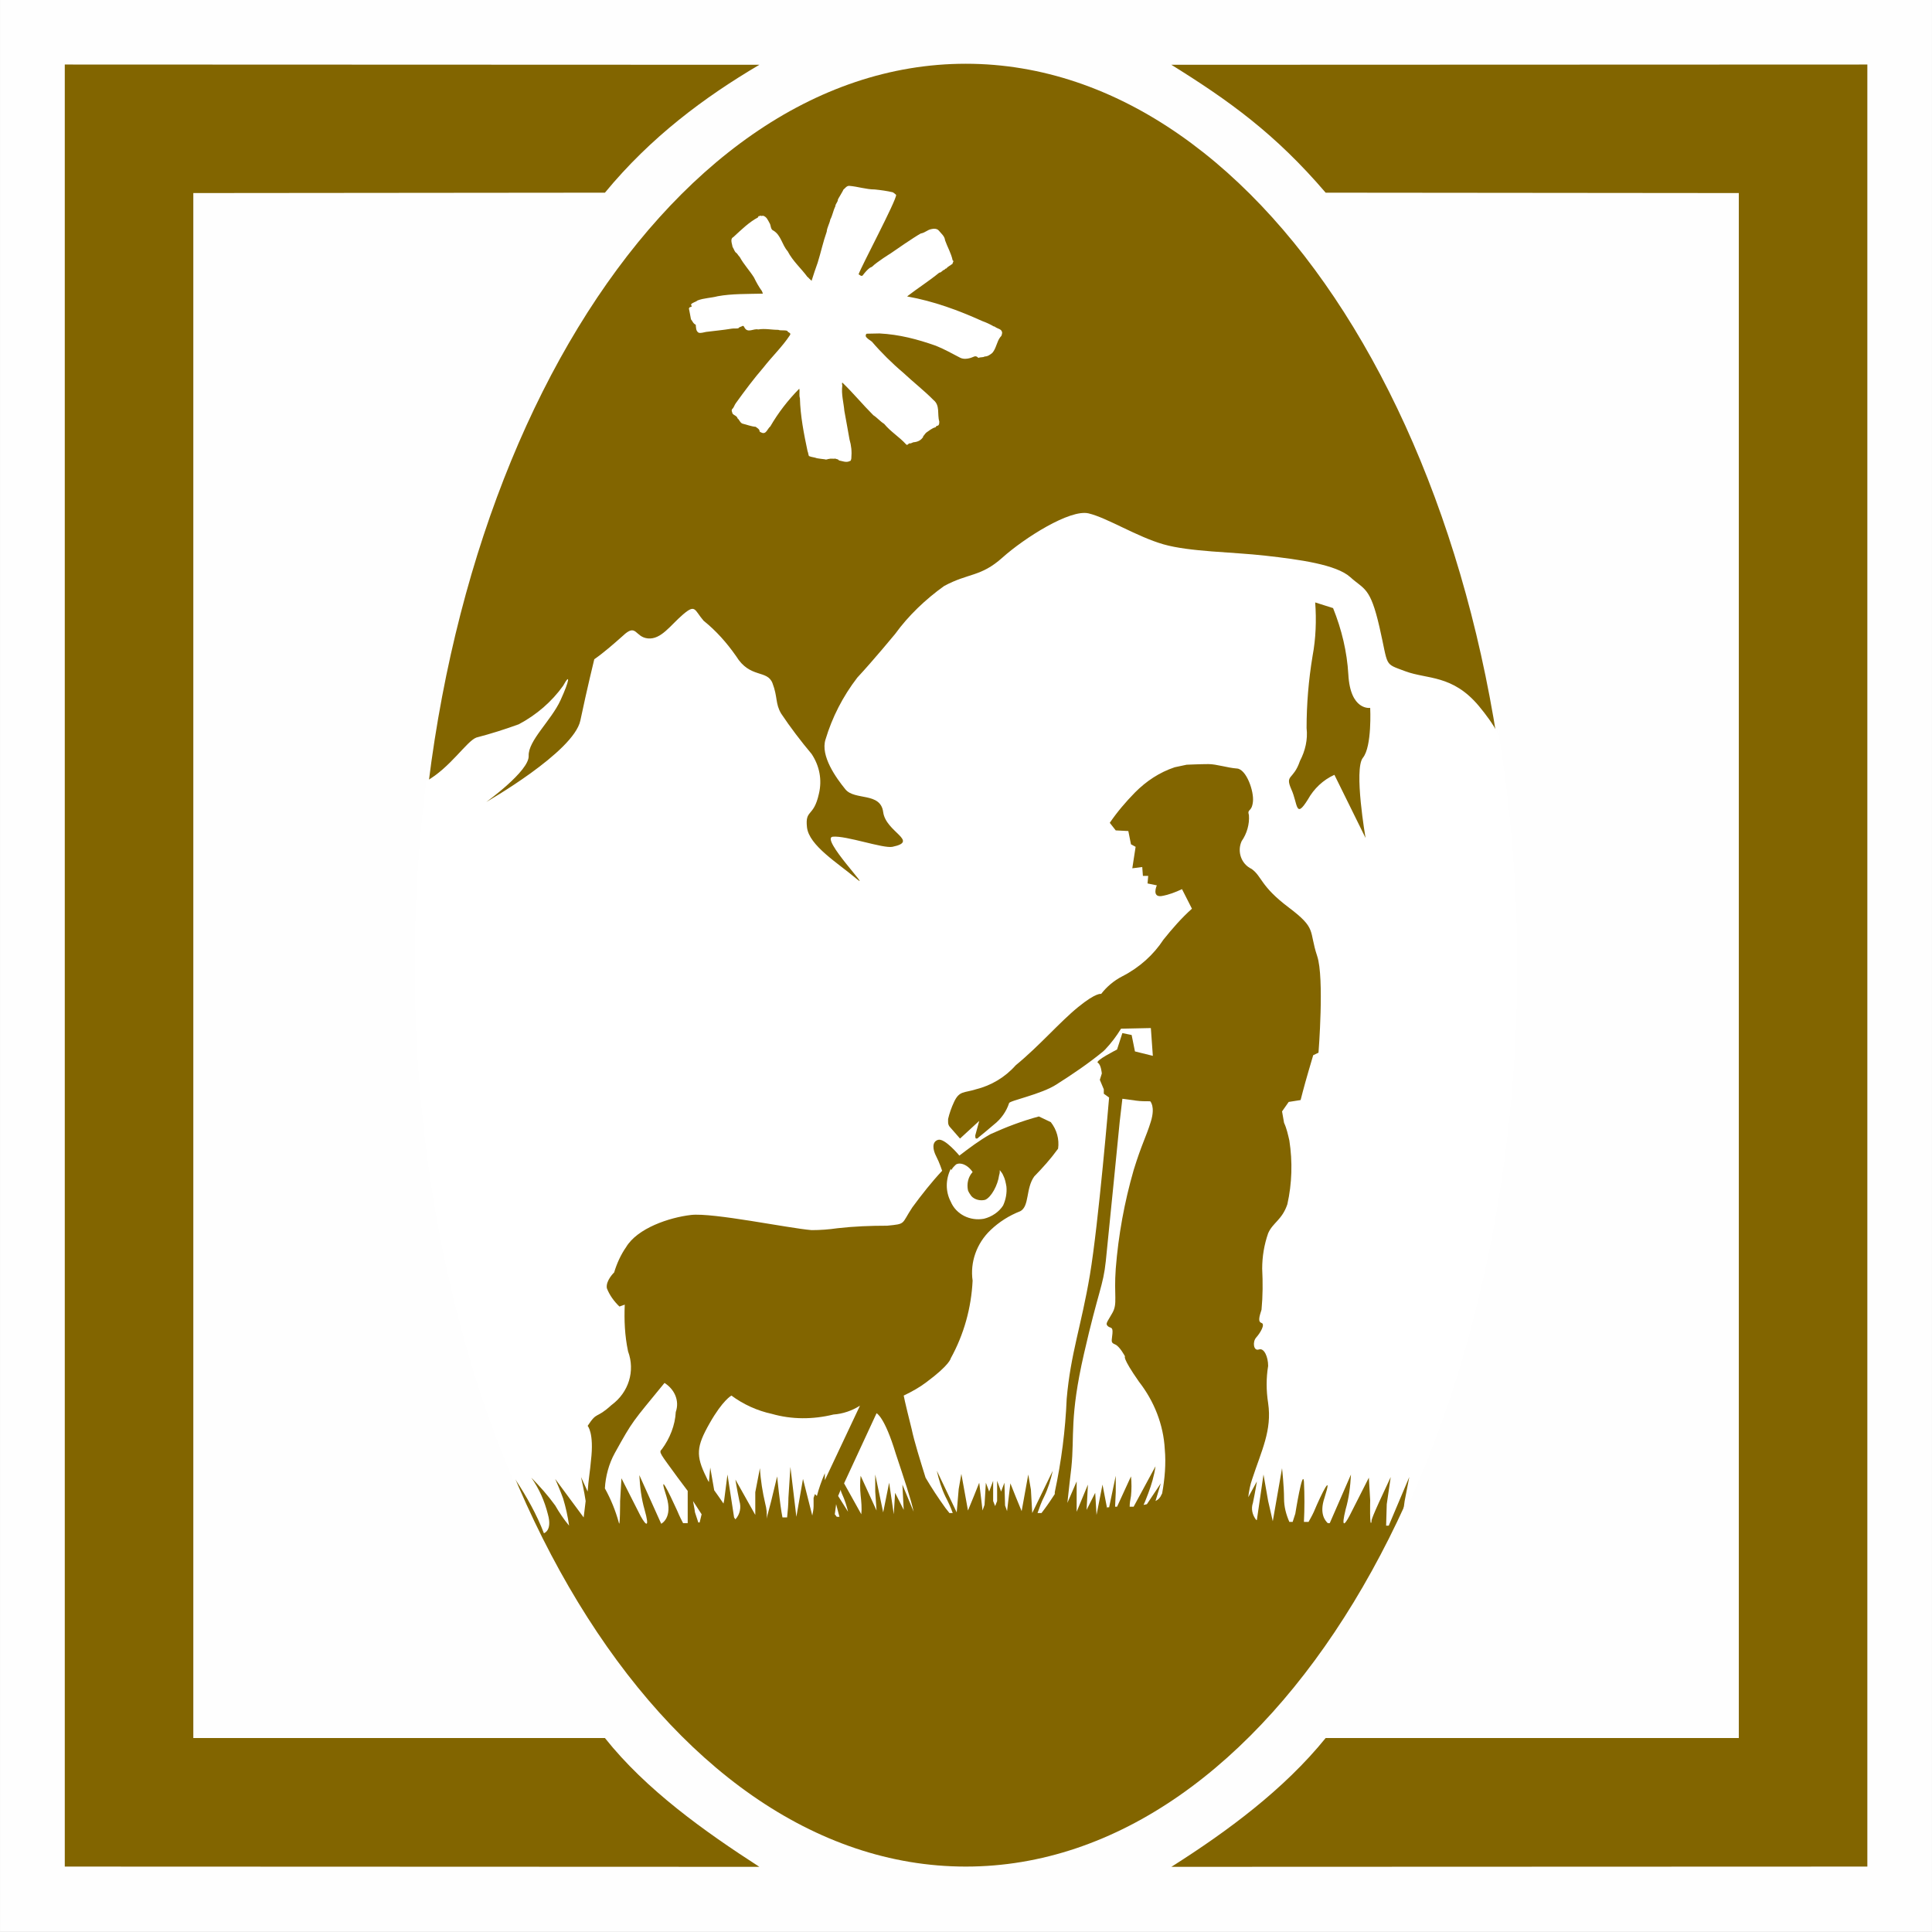
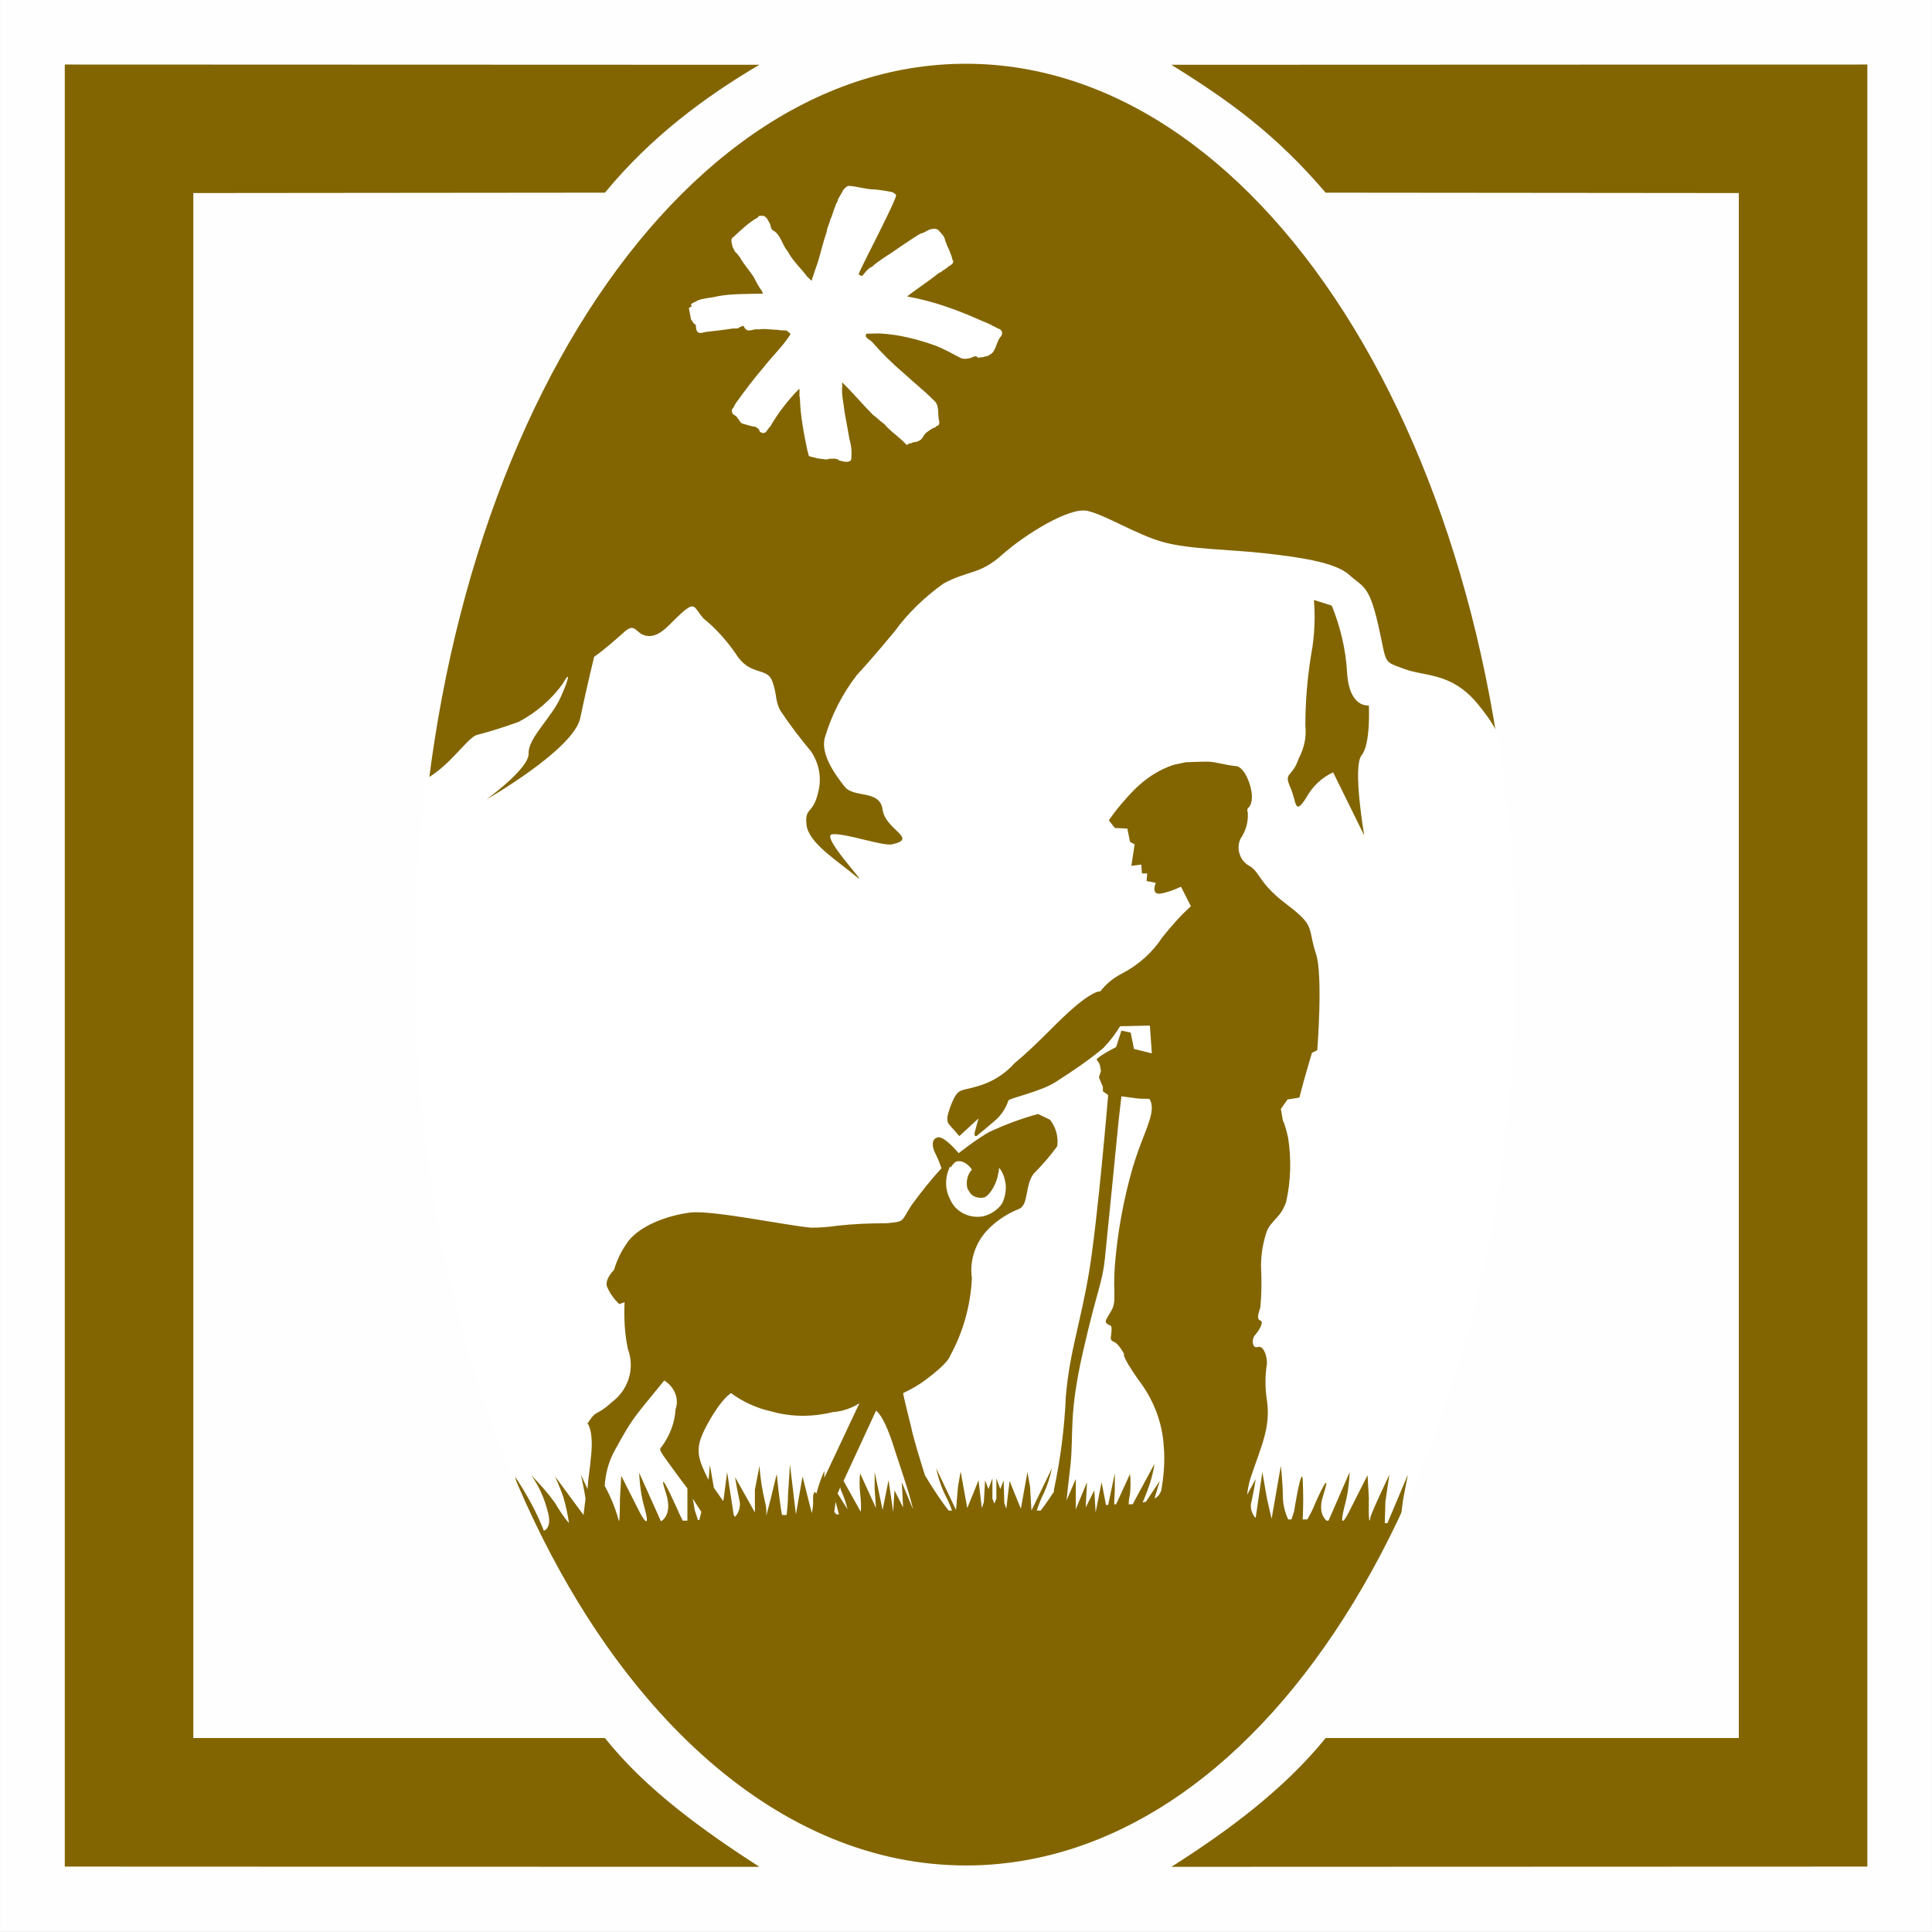
<svg xmlns="http://www.w3.org/2000/svg" xmlns:ns1="http://xml.openoffice.org/svg/export" version="1.2" width="150.01mm" height="149.96mm" viewBox="0 0 15001 14995.999" preserveAspectRatio="xMidYMid" fill-rule="evenodd" stroke-width="28.222" stroke-linejoin="round" xml:space="preserve" id="svg32">
  <defs class="ClipPathGroup" id="defs2">
    <clipPath id="presentation_clip_path" clipPathUnits="userSpaceOnUse">
      <rect x="0" y="0" width="21001" height="29703" id="rect1" />
    </clipPath>
    <clipPath id="presentation_clip_path_shrink" clipPathUnits="userSpaceOnUse">
      <rect x="21" y="29" width="20959" height="29644" id="rect2" />
    </clipPath>
  </defs>
  <defs class="TextShapeIndex" id="defs3">
    <g ns1:slide="id1" ns1:id-list="id3 id4 id5 id6 id7 id8 id9 id10 id11 id12 id13 id14 id15 id16 id17" id="g2" />
  </defs>
  <defs class="EmbeddedBulletChars" id="defs12">
    <g id="bullet-char-template-57356" transform="matrix(4.8828125e-4,0,0,-4.8828125e-4,0,0)">
      <path d="M 580,1141 1163,571 580,0 -4,571 Z" id="path3" />
    </g>
    <g id="bullet-char-template-57354" transform="matrix(4.8828125e-4,0,0,-4.8828125e-4,0,0)">
      <path d="M 8,1128 H 1137 V 0 H 8 Z" id="path4" />
    </g>
    <g id="bullet-char-template-10146" transform="matrix(4.8828125e-4,0,0,-4.8828125e-4,0,0)">
      <path d="M 174,0 602,739 174,1481 1456,739 Z M 1358,739 309,1346 659,739 Z" id="path5" />
    </g>
    <g id="bullet-char-template-10132" transform="matrix(4.8828125e-4,0,0,-4.8828125e-4,0,0)">
      <path d="M 2015,739 1276,0 H 717 l 543,543 H 174 v 393 h 1086 l -543,545 h 557 z" id="path6" />
    </g>
    <g id="bullet-char-template-10007" transform="matrix(4.8828125e-4,0,0,-4.8828125e-4,0,0)">
      <path d="m 0,-2 c -7,16 -16,29 -25,39 l 381,530 c -94,256 -141,385 -141,387 0,25 13,38 40,38 9,0 21,-2 34,-5 21,4 42,12 65,25 l 27,-13 111,-251 280,301 64,-25 24,25 c 21,-10 41,-24 62,-43 C 886,937 835,863 770,784 769,783 710,716 594,584 L 774,223 c 0,-27 -21,-55 -63,-84 l 16,-20 C 717,90 699,76 672,76 641,76 570,178 457,381 L 164,-76 c -22,-34 -53,-51 -92,-51 -42,0 -63,17 -64,51 -7,9 -10,24 -10,44 0,9 1,19 2,30 z" id="path7" />
    </g>
    <g id="bullet-char-template-10004" transform="matrix(4.8828125e-4,0,0,-4.8828125e-4,0,0)">
      <path d="M 285,-33 C 182,-33 111,30 74,156 52,228 41,333 41,471 c 0,78 14,145 41,201 34,71 87,106 158,106 53,0 88,-31 106,-94 l 23,-176 c 8,-64 28,-97 59,-98 l 735,706 c 11,11 33,17 66,17 42,0 63,-15 63,-46 V 965 c 0,-36 -10,-64 -30,-84 L 442,47 C 390,-6 338,-33 285,-33 Z" id="path8" />
    </g>
    <g id="bullet-char-template-9679" transform="matrix(4.8828125e-4,0,0,-4.8828125e-4,0,0)">
      <path d="M 813,0 C 632,0 489,54 383,161 276,268 223,411 223,592 c 0,181 53,324 160,431 106,107 249,161 430,161 179,0 323,-54 432,-161 108,-107 162,-251 162,-431 0,-180 -54,-324 -162,-431 C 1136,54 992,0 813,0 Z" id="path9" />
    </g>
    <g id="bullet-char-template-8226" transform="matrix(4.8828125e-4,0,0,-4.8828125e-4,0,0)">
      <path d="m 346,457 c -73,0 -137,26 -191,78 -54,51 -81,114 -81,188 0,73 27,136 81,188 54,52 118,78 191,78 73,0 134,-26 185,-79 51,-51 77,-114 77,-187 0,-75 -25,-137 -76,-188 -50,-52 -112,-78 -186,-78 z" id="path10" />
    </g>
    <g id="bullet-char-template-8211" transform="matrix(4.8828125e-4,0,0,-4.8828125e-4,0,0)">
      <path d="M -4,459 H 1135 V 606 H -4 Z" id="path11" />
    </g>
    <g id="bullet-char-template-61548" transform="matrix(4.8828125e-4,0,0,-4.8828125e-4,0,0)">
      <path d="m 173,740 c 0,163 58,303 173,419 116,115 255,173 419,173 163,0 302,-58 418,-173 116,-116 174,-256 174,-419 0,-163 -58,-303 -174,-418 C 1067,206 928,148 765,148 601,148 462,206 346,322 231,437 173,577 173,740 Z" id="path12" />
    </g>
  </defs>
  <g id="g12" transform="translate(-2652,-5770)">
    <g id="id2" class="Master_Slide">
      <g id="bg-id2" class="Background" />
      <g id="bo-id2" class="BackgroundObjects" />
    </g>
  </g>
  <g class="SlideGroup" id="g32" transform="translate(-2652,-5770)">
    <g id="g31">
      <g id="container-id1">
        <g id="id1" class="Slide" clip-path="url(#presentation_clip_path)">
          <g class="Page" id="g30">
            <g class="Group" id="g29">
              <g class="com.sun.star.drawing.PolyPolygonShape" id="g13">
                <g id="id3">
                  <rect class="BoundingBox" stroke="none" fill="none" x="2652" y="5770" width="15001" height="14996" id="rect12" />
                  <path fill="#fefefe" stroke="none" d="M 2653,5770 V 20765 H 17652 V 5770 Z" id="path13" />
                </g>
              </g>
              <g class="Group" id="g18" style="display:none">
                <g class="com.sun.star.drawing.LineShape" id="g14">
                  <g id="id4">
                    <rect class="BoundingBox" stroke="none" fill="none" x="2628" y="5771" width="53" height="14994" id="rect13" />
                    <path fill="none" stroke="#1b1918" stroke-width="51" stroke-linejoin="miter" d="M 2654,20764 V 5771" id="path14" />
                  </g>
                </g>
                <g class="com.sun.star.drawing.LineShape" id="g15">
                  <g id="id5">
                    <rect class="BoundingBox" stroke="none" fill="none" x="2654" y="20739" width="14997" height="53" id="rect14" />
                    <path fill="none" stroke="#1b1918" stroke-width="51" stroke-linejoin="miter" d="M 17650,20765 H 2654" id="path15" />
                  </g>
                </g>
                <g class="com.sun.star.drawing.LineShape" id="g16">
                  <g id="id6">
                    <rect class="BoundingBox" stroke="none" fill="none" x="17624" y="5771" width="53" height="14994" id="rect15" />
                    <path fill="none" stroke="#1b1918" stroke-width="51" stroke-linejoin="miter" d="M 17650,5771 V 20764" id="path16" />
                  </g>
                </g>
                <g class="com.sun.star.drawing.LineShape" id="g17" style="display:inline">
                  <g id="id7">
                    <rect class="BoundingBox" stroke="none" fill="none" x="2654" y="5745" width="14997" height="53" id="rect16" />
                    <path fill="none" stroke="#1b1918" stroke-width="51" stroke-linejoin="miter" d="M 2654,5771 H 17650" id="path17" />
                  </g>
                </g>
              </g>
              <g class="com.sun.star.drawing.ClosedBezierShape" id="g19">
                <g id="id8">
                  <rect class="BoundingBox" stroke="none" fill="none" x="11747" y="6271" width="5405" height="13995" id="rect18" />
                  <path fill="#826500" stroke="none" d="m 11747,20265 5404,-2 V 6271 l -5404,2 c 449,279 807,536 1198,993 l 3208,3 v 11996 h -3208 c -322,398 -762,724 -1198,1000 z" id="path18" />
                </g>
              </g>
              <g class="com.sun.star.drawing.ClosedBezierShape" id="g20">
                <g id="id9">
                  <rect class="BoundingBox" stroke="none" fill="none" x="3155" y="6270" width="5394" height="13996" id="rect19" />
                  <path fill="#826500" stroke="none" d="m 8548,20265 -5393,-2 V 6271 l 5393,2 c -427,252 -843,561 -1199,993 l -3196,3 v 11996 h 3196 c 320,403 775,726 1199,1000 z" id="path19" />
                </g>
              </g>
              <g class="com.sun.star.drawing.ClosedBezierShape" id="g21">
                <g id="id10">
                  <rect class="BoundingBox" stroke="none" fill="none" x="5893" y="6265" width="8518" height="13999" id="rect20" />
                  <path fill="#826500" stroke="none" d="m 10151,20263 c 2350,0 4259,-3136 4259,-7001 0,-3868 -1909,-6997 -4259,-6997 -2350,0 -4258,3129 -4258,6997 0,3865 1908,7001 4258,7001 z" id="path20" />
                </g>
              </g>
              <g class="com.sun.star.drawing.ClosedBezierShape" id="g27">
                <g id="id16">
                  <rect class="BoundingBox" stroke="none" fill="none" x="8001" y="7213" width="2433" height="2145" id="rect26" />
                  <path fill="#ffffff" stroke="none" d="m 9444,7241 c 48,5 93,11 140,22 9,6 17,11 26,20 3,42 -270,554 -292,618 5,-3 17,17 31,9 45,-59 64,-65 73,-68 39,-39 146,-105 146,-105 31,-22 182,-126 233,-154 34,-6 51,-28 82,-34 20,-5 45,-5 59,12 17,22 45,42 48,75 19,54 47,99 59,156 14,5 -3,17 0,25 -17,14 -37,22 -51,39 -6,-3 -8,6 -14,9 -14,2 -22,22 -39,22 -82,67 -164,118 -248,183 v 2 c 206,37 396,107 582,191 31,11 61,25 90,42 h 5 c 23,20 59,17 59,51 -3,14 -3,22 -14,31 -28,36 -31,87 -62,123 -17,14 -36,28 -59,28 -16,9 -30,3 -50,11 -6,-8 -17,-16 -31,-11 -31,14 -73,26 -107,11 -64,-33 -129,-70 -193,-95 -142,-50 -282,-87 -436,-95 l -99,2 c -8,3 -8,12 -8,20 11,20 31,28 48,42 70,82 160,171 241,239 81,76 164,140 237,214 53,42 28,112 45,166 0,14 0,28 -11,33 -9,0 -15,6 -17,12 -31,8 -51,28 -73,42 -12,11 -14,19 -24,28 v 5 c -17,28 -45,40 -76,42 -8,3 -16,6 -22,9 -17,-6 -22,20 -34,8 -53,-59 -120,-98 -171,-160 -31,-19 -53,-47 -84,-67 -87,-87 -152,-168 -241,-254 -3,9 -3,12 0,23 -9,68 11,136 16,197 14,73 26,146 40,222 14,48 19,93 14,149 -3,5 0,17 -12,19 -28,14 -56,0 -84,-5 -5,-11 -19,-9 -28,-14 -17,3 -36,-3 -50,3 -9,-3 -14,8 -23,2 -3,9 -5,-2 -11,0 -20,-2 -39,-5 -59,-8 -20,-8 -42,-8 -62,-17 -5,-11 -5,-25 -11,-39 -28,-132 -56,-275 -59,-410 -8,-25 0,-51 -5,-74 -87,88 -163,186 -225,293 -22,17 -32,65 -68,48 -3,0 -6,-6 -9,-3 -5,-3 -8,-11 -8,-17 -9,-14 -20,-17 -28,-25 -37,-3 -70,-17 -104,-25 -20,-9 -23,-31 -37,-40 -5,-25 -42,-25 -42,-48 -5,-11 -5,-16 0,-25 14,-11 17,-31 28,-45 71,-99 141,-192 216,-279 63,-81 147,-162 204,-249 14,-20 -17,-20 -20,-34 -23,-8 -51,0 -70,-8 -56,0 -102,-12 -156,-3 -36,-9 -81,31 -106,-14 -3,-6 -6,-14 -14,-14 -12,8 -28,8 -34,19 -14,3 -36,0 -53,3 -65,11 -135,17 -197,25 -19,3 -42,12 -59,6 -22,-14 -19,-39 -22,-62 -20,-8 -25,-28 -37,-42 -5,-31 -11,-56 -16,-84 2,-3 5,-11 11,-11 3,0 8,0 11,-6 l -6,-14 c 14,-17 34,-17 51,-31 48,-19 104,-19 157,-33 109,-20 230,-17 348,-20 6,-6 -6,-11 -3,-17 -25,-34 -45,-70 -64,-109 -34,-54 -79,-101 -110,-158 -14,-14 -19,-29 -33,-37 -9,-11 -14,-28 -23,-42 -3,-23 -22,-62 6,-76 61,-56 120,-115 193,-154 -2,-14 14,-6 20,-14 3,8 11,2 17,2 28,6 40,37 51,57 12,16 6,50 31,59 59,36 65,109 110,160 39,76 104,132 154,200 9,3 11,14 20,17 0,8 11,5 11,14 14,-45 31,-96 48,-143 25,-80 42,-161 70,-240 3,-34 22,-62 28,-95 17,-31 22,-68 39,-102 0,-19 20,-33 20,-53 0,-3 42,-70 42,-76 14,-11 25,-30 45,-30 67,5 132,28 199,28 z" id="path26" />
                </g>
              </g>
-               <g class="com.sun.star.drawing.ClosedBezierShape" id="g28">
-                 <g id="id17">
-                   <rect class="BoundingBox" stroke="none" fill="none" x="10236" y="13132" width="446" height="657" id="rect27" />
-                   <path fill="#826500" stroke="none" d="m 10460,13773 c 26,14 48,20 59,5 48,-70 164,-317 161,-388 -2,-48 -138,-177 -220,-230 -30,-20 -53,-30 -61,-28 -26,8 -183,369 -161,425 8,45 141,174 222,216 z" id="path27" />
-                 </g>
+               <g id="g28" transform="matrix(31.40325,0,0,29.97361,645.7858,5731.885)" style="display:inline">
+                 <path style="fill:#ffffff;stroke-width:1.636" d="m 270.493,390.286 -0.327,2.617 c 0.164,0.164 0.328,0.491 0.491,0.654 h 0.655 z" id="path615" />
+                 <path style="fill:#ffffff;stroke-width:1.636" d="m 235.16,389.468 c 0.327,1.636 0.489,2.943 0.489,2.943 l 0.819,2.619 h 0.327 l 0.491,-2.127 z" id="path613" />
+                 <path style="fill:#ffffff;stroke-width:1.636" d="m 271.639,386.523 -0.655,1.637 2.454,4.09 c -0.327,-1.472 -0.819,-3.108 -1.473,-4.58 -0.164,-0.327 -0.326,-0.819 -0.326,-1.146 z" id="path611" />
+                 <path style="fill:#ffffff;stroke-width:1.636" d="m 280.471,366.73 -8.015,18.158 4.253,8.016 c 0.164,-1.636 -1.3e-4,-3.272 -0.164,-4.908 -0.164,-1.636 -0.164,-3.434 0,-5.07 l 3.926,8.996 -0.326,-4.906 v -4.418 l 1.963,9.814 1.472,-7.688 1.144,8.18 0.327,-5.562 2.127,4.416 -0.327,-6.543 2.781,7.035 c -0.654,-3.272 -2.454,-8.835 -4.417,-15.051 -2.781,-9.651 -4.744,-10.469 -4.744,-10.469 z" id="path609" />
+                 <path style="fill:#ffffff;stroke-width:1.636" d="m 244.647,362.15 c 0,0 -2.126,1.145 -5.397,7.197 -3.272,6.053 -3.436,8.342 -0.819,13.904 0.164,0.327 0.328,0.818 0.655,1.309 0.164,-2.127 0.327,-3.762 0.327,-3.762 l 0.981,5.889 c 0.654,0.982 1.472,2.127 2.29,3.436 l 0.164,-0.818 0.819,-6.707 1.635,11.123 0.327,0.492 c 1.145,-1.309 1.471,-3.108 0.981,-4.744 -0.654,-3.272 -0.981,-5.562 -0.981,-5.562 l 4.906,9.16 v -5.889 l 1.146,-6.215 c 0.164,3.108 0.654,6.216 1.308,9.16 0.327,1.309 0.491,2.617 0.327,3.926 l 1.146,-4.58 1.472,-6.381 c 0,0 0.654,7.198 1.308,10.633 h 1.146 c 0.164,-1.636 0.327,-3.434 0.327,-5.07 l 0.489,-8.016 1.473,12.924 1.635,-9.816 2.29,9.488 c 0.164,-0.818 0.327,-1.635 0.327,-2.453 v -2.127 l 0.327,-0.98 0.489,0.49 c 0.491,-1.963 1.145,-3.926 1.963,-5.889 v 1.799 l 8.67,-19.303 c -1.963,1.309 -4.253,2.127 -6.543,2.291 -5.071,1.309 -10.304,1.308 -15.212,-0.164 -3.599,-0.818 -7.035,-2.454 -9.98,-4.744 z" id="path607" />
+                 <path style="fill:#ffffff;stroke-width:1.636" d="m 228.125,358.878 c -8.016,10.306 -7.688,9.488 -12.268,18.158 -1.472,2.781 -2.29,6.052 -2.454,9.16 1.472,2.781 2.617,5.726 3.435,8.834 0.327,1.799 0.327,-5.562 0.327,-5.562 l 0.327,-5.889 4.744,9.814 c 1.309,2.454 2.289,3.271 0.981,-1.637 -0.818,-2.944 -1.144,-5.888 -1.308,-8.996 l 5.397,12.596 c 0,0 2.946,-1.471 1.31,-7.033 -2.127,-6.87 0.491,-1.31 2.618,3.598 0.654,1.636 1.145,2.617 1.472,3.271 h 1.144 v -8.342 l -2.454,-3.436 c -4.417,-6.38 -4.744,-6.543 -3.926,-7.361 1.963,-2.781 3.273,-6.215 3.436,-9.65 0.982,-2.944 -0.328,-5.89 -2.781,-7.525 z" id="path605" />
+                 <path style="fill:#ffffff;stroke-width:1.636" d="m 301.062,302.056 c -0.348,-0.013 -0.675,0.059 -0.961,0.223 -0.491,0.491 -0.981,0.982 -1.144,1.473 l -0.164,-0.328 c -1.309,2.781 -1.309,5.889 0,8.506 1.309,3.272 4.744,5.072 8.179,4.418 1.963,-0.491 3.763,-1.8 4.744,-3.436 0.654,-1.472 0.98,-3.272 0.817,-4.908 -0.164,-0.982 -0.326,-1.962 -0.817,-2.943 -0.164,-0.491 -0.491,-0.818 -0.819,-1.309 0,0.491 -1.5e-4,0.818 -0.164,1.309 -0.327,2.617 -1.962,5.725 -3.435,6.379 -1.145,0.327 -2.618,10e-4 -3.436,-0.98 -0.327,-0.491 -0.653,-0.982 -0.817,-1.473 -0.327,-1.636 -8.2e-4,-3.435 1.144,-4.744 -0.859,-1.35 -2.085,-2.147 -3.128,-2.186 z" id="path603" />
+                 <path style="fill:#ffffff;stroke-width:1.636" d="m 341.161,285.265 -0.655,5.891 c 0,0 -2.78,29.607 -3.435,36.15 -0.654,6.543 -1.8,7.525 -5.399,24.047 -3.599,16.522 -2.289,21.103 -3.107,29.445 -0.327,2.781 -0.655,6.052 -0.982,9.16 l 2.29,-5.562 v 7.854 l 2.781,-7.035 -0.327,6.543 2.127,-4.416 0.327,5.725 1.472,-7.852 1.146,6.217 v -0.328 h 0.489 l 1.637,-8.178 v 4.252 l -0.164,3.764 h 0.489 l 3.436,-7.854 c 0.164,1.636 0.164,3.436 0,5.072 -0.164,0.981 -0.327,1.8 -0.327,2.781 h 0.982 l 5.397,-10.471 c -0.327,2.454 -0.981,4.745 -1.799,7.035 -0.491,1.309 -0.819,2.289 -1.146,2.943 h 0.164 l 0.655,-0.162 3.435,-5.398 -1.308,4.58 c 0.654,-0.327 1.145,-0.819 1.472,-1.637 l 0.164,-0.326 c 0.654,-3.762 0.982,-7.689 0.655,-11.451 -0.327,-6.38 -2.617,-12.433 -6.38,-17.504 -4.253,-6.38 -3.435,-6.543 -3.435,-6.543 0,0 -1.309,-2.617 -2.454,-3.107 -1.145,-0.491 -0.818,-0.818 -0.655,-2.781 0.164,-1.963 -0.49,-1.309 -1.144,-1.963 -0.654,-0.654 -0.164,-0.982 1.144,-3.436 1.309,-2.454 0.328,-4.254 0.819,-11.451 0.654,-8.67 2.127,-17.175 4.417,-25.518 1.963,-6.707 3.108,-8.67 4.253,-12.596 1.145,-3.926 -0.164,-5.236 -0.164,-5.236 -1.145,0 -2.291,10e-4 -3.436,-0.162 z" id="path601" />
+                 <path style="fill:#ffffff;stroke-width:1.636" d="m 417.93,126.779 c 7.065,19.563 12.514,41.047 15.981,63.938 -1.309,-2.617 -2.945,-4.909 -4.744,-7.199 -6.543,-8.179 -12.759,-6.87 -18.157,-8.996 -5.398,-2.127 -4.09,-0.982 -6.38,-11.451 -2.29,-10.469 -3.763,-9.652 -7.198,-12.924 -3.435,-3.272 -12.596,-4.579 -20.938,-5.561 -8.179,-0.981 -18.648,-0.982 -25.191,-2.945 -6.543,-1.963 -13.904,-6.871 -18.484,-8.016 -4.58,-1.145 -15.867,6.38 -21.266,11.451 -5.398,5.071 -8.342,3.926 -14.395,7.361 -4.58,3.435 -8.835,7.688 -12.106,12.432 0,0 -5.397,6.87 -9.323,11.287 -3.599,4.907 -6.217,10.306 -7.853,16.031 -1.309,4.253 2.618,9.979 4.908,12.924 2.29,2.944 8.671,0.654 9.325,5.889 0.654,5.235 8.997,7.526 2.29,8.998 -2.29,0.491 -11.452,-2.946 -14.724,-2.619 -3.272,0.327 10.143,14.723 5.727,10.797 -4.417,-3.926 -11.616,-8.506 -12.106,-13.25 -0.491,-4.744 1.637,-2.454 2.945,-8.67 0.818,-3.599 0.164,-7.197 -1.799,-10.305 -2.617,-3.272 -5.236,-6.872 -7.526,-10.471 -1.472,-2.617 -0.818,-4.253 -2.127,-7.852 -1.309,-3.599 -5.56,-1.144 -8.996,-7.033 -2.29,-3.435 -4.909,-6.543 -8.017,-9.16 -2.29,-2.781 -1.962,-4.418 -5.07,-1.637 -3.108,2.781 -5.398,6.544 -8.67,6.217 -3.272,-0.327 -2.781,-4.09 -6.216,-0.654 -2.29,2.127 -4.581,4.253 -7.035,6.053 0,0 -1.799,7.688 -3.435,15.867 -1.636,8.179 -23.229,21.102 -23.229,21.102 0,0 10.633,-8.015 10.469,-11.941 -0.164,-3.926 5.561,-9.16 7.851,-14.395 2.29,-5.235 2.454,-7.199 0.655,-3.764 -2.781,4.09 -6.544,7.525 -10.96,9.979 -3.435,1.309 -6.87,2.454 -10.469,3.436 -2.422,0.969 -6.447,7.824 -12.372,11.305 -1.857,15.417 -2.841,31.384 -2.841,47.748 0,129.394 61.344,234.25 136.264,234.25 35.478,0 67.825,-23.537 92.064,-62.035 -24.21,38.207 -56.522,61.545 -92.064,61.545 -45.967,0 -86.536,-39.26 -111.237,-99.295 l -0.164,-1.309 c 2.781,4.417 5.235,8.997 7.035,13.904 0,0 2.127,-0.653 0.982,-4.906 -0.818,-3.435 -2.128,-6.544 -4.091,-9.488 2.127,2.29 4.091,4.58 5.89,7.197 0.981,1.799 2.126,3.599 3.435,5.234 -0.327,-2.454 -0.817,-4.743 -1.472,-7.033 -0.654,-1.963 -1.963,-5.072 -1.963,-5.072 l 7.033,9.979 c 0.164,-1.309 0.328,-2.78 0.491,-4.252 -0.327,-2.454 -1.144,-6.217 -1.144,-6.217 l 1.635,3.764 c 0.164,-2.781 0.655,-5.725 0.819,-8.016 0.818,-7.198 -0.819,-8.998 -0.819,-8.998 2.454,-3.926 1.963,-1.636 5.889,-5.398 4.253,-3.272 5.889,-8.833 4.089,-13.904 -0.818,-4.09 -0.98,-8.016 -0.817,-12.105 l -1.31,0.492 c -1.309,-1.309 -2.453,-2.945 -3.107,-4.744 -0.327,-1.963 1.799,-4.09 1.799,-4.09 0.654,-2.29 1.635,-4.58 2.943,-6.543 2.781,-4.907 10.634,-7.689 16.032,-8.344 5.398,-0.654 24.047,3.435 29.772,3.926 2.127,0 4.253,-0.163 6.38,-0.49 4.09,-0.491 8.179,-0.654 12.268,-0.654 4.744,-0.491 3.435,-0.327 6.216,-4.744 2.29,-3.272 4.745,-6.544 7.362,-9.488 0,0 -0.656,-2.126 -1.473,-3.762 -0.818,-1.636 -1.145,-3.763 0.491,-4.254 1.636,-0.491 5.235,4.09 5.235,4.09 2.454,-1.963 4.907,-3.925 7.688,-5.561 3.762,-1.799 7.853,-3.435 11.943,-4.58 l 2.943,1.471 c 1.472,1.963 2.126,4.417 1.799,6.871 -1.799,2.617 -3.762,4.907 -5.889,7.197 -2.127,3.108 -1.144,7.689 -3.435,8.998 -2.781,1.145 -5.235,2.78 -7.362,4.906 -3.435,3.435 -5.071,8.344 -4.417,13.088 -0.327,7.034 -2.126,13.903 -5.397,20.119 0,0 -0.163,1.636 -6.052,6.217 -1.636,1.309 -3.6,2.454 -5.563,3.436 0,0 0.163,1.145 1.963,8.67 0.654,3.272 2.128,8.179 3.436,12.596 1.472,2.617 3.107,5.234 4.906,7.852 l 0.982,1.309 h 0.819 c -0.491,-1.472 -1.147,-2.943 -1.801,-4.252 -0.981,-2.127 -1.636,-4.417 -2.127,-6.707 l 4.908,10.795 0.491,-6.051 0.655,-3.928 1.635,9.488 1.472,-3.762 1.308,-3.436 0.819,7.197 0.491,-1.473 0.327,-5.725 0.817,2.291 0.982,-2.781 v 5.234 l 0.491,1.309 0.489,-1.309 v -5.234 l 0.982,2.781 0.819,-2.291 0.162,5.889 0.491,1.473 0.819,-7.197 1.308,3.436 1.473,3.762 1.635,-9.488 0.653,3.926 0.327,6.053 5.072,-10.959 c -0.491,2.29 -1.145,4.58 -2.127,6.707 -0.654,1.309 -1.145,2.78 -1.635,4.252 h 0.981 l 0.819,-1.145 c 0.818,-1.145 1.636,-2.453 2.454,-3.762 v -0.492 c 1.636,-8.016 2.616,-16.03 2.943,-24.209 0.981,-11.778 3.6,-18.812 5.727,-32.062 2.127,-13.25 4.743,-45.967 4.743,-45.967 l -1.308,-0.982 v -1.145 l -0.982,-2.453 0.491,-1.637 c 0,0 -0.163,-2.291 -0.981,-2.781 -0.818,-0.491 4.743,-3.434 4.743,-3.434 l 1.31,-4.254 2.29,0.49 0.817,4.254 4.417,1.145 -0.489,-7.197 -7.362,0.164 c -1.145,1.963 -2.453,3.763 -3.926,5.398 l -0.491,0.49 c -3.599,3.108 -7.525,5.889 -11.451,8.506 -3.762,2.617 -11.777,4.254 -11.777,4.908 -0.654,2.127 -1.963,4.088 -3.762,5.561 -1.472,1.309 -2.944,2.618 -3.926,3.436 0,0.164 -0.328,0.164 -0.491,0.164 -0.164,-0.164 -0.164,-0.491 -0.164,-0.818 l 0.981,-3.762 -4.743,4.58 -2.454,-2.945 c -0.327,-0.327 -0.491,-0.818 -0.491,-1.309 v -0.816 c 0.327,-1.472 0.817,-2.946 1.472,-4.418 1.309,-2.944 2.455,-2.29 5.399,-3.271 3.762,-0.982 7.197,-3.109 9.814,-6.217 5.889,-5.071 10.797,-11.123 15.377,-15.049 4.58,-3.926 5.725,-3.436 5.725,-3.436 1.309,-1.799 3.109,-3.435 5.235,-4.58 4.253,-2.29 7.688,-5.562 10.142,-9.488 2.127,-2.781 4.417,-5.562 7.035,-8.016 l -2.454,-5.07 c -1.636,0.818 -3.272,1.472 -5.072,1.799 -2.454,0.327 -1.144,-2.779 -1.144,-2.779 l -2.29,-0.492 0.164,-1.963 h -1.31 l -0.162,-2.289 -2.454,0.326 0.817,-5.561 -1.144,-0.654 -0.655,-3.436 -3.107,-0.164 -1.473,-1.963 c 1.799,-2.781 3.926,-5.398 6.216,-7.852 2.781,-2.944 6.054,-5.234 9.816,-6.543 l 2.943,-0.656 c 0,0 3.436,-0.162 5.399,-0.162 1.963,0 4.744,0.981 7.035,1.145 2.29,0.164 4.253,5.889 3.926,8.67 -0.327,2.781 -1.473,1.636 -0.982,3.436 0.164,2.29 -0.49,4.744 -1.799,6.707 -1.145,2.617 -0.163,5.889 2.454,7.197 2.617,1.963 2.127,4.417 9.161,9.979 7.034,5.562 4.906,5.889 7.033,12.596 1.799,5.562 0.327,25.027 0.327,25.027 l -1.308,0.654 -1.146,4.09 c -1.145,4.09 -1.963,7.525 -1.963,7.525 l -2.943,0.49 -1.637,2.455 0.491,2.943 c 0.654,1.472 0.981,3.108 1.308,4.58 0.818,5.562 0.656,11.123 -0.489,16.521 -1.309,4.09 -3.599,4.744 -4.744,7.525 -0.982,2.944 -1.472,6.052 -1.472,9.16 0.164,3.599 0.163,7.034 -0.164,10.633 -0.491,1.636 -0.981,3.108 0,3.436 0.981,0.327 -0.328,2.619 -1.31,3.764 -0.981,1.145 -0.654,3.598 0.655,3.107 1.309,-0.491 2.29,1.962 2.29,4.252 -0.491,3.108 -0.491,6.381 0,9.652 0.982,7.034 -1.636,12.268 -3.926,19.629 -0.491,1.472 -0.819,3.108 -0.982,4.744 l 2.127,-4.09 c 0,0 -0.326,2.291 -0.981,5.562 -0.491,1.472 -0.165,3.107 0.817,4.416 h 0.164 l 1.635,-11.777 1.146,6.871 1.144,5.234 2.29,-13.74 c 0,0 0.491,4.744 0.491,7.852 0,2.127 0.49,4.09 1.308,6.053 h 0.819 l 0.655,-2.127 c 0,0 1.799,-11.779 2.127,-8.344 0.164,3.435 0.164,7.035 0,10.471 h 1.144 c 0.327,-0.654 0.819,-1.472 1.31,-2.617 1.963,-4.907 4.743,-10.634 2.616,-3.6 -1.309,4.09 0.164,5.889 0.819,6.543 h 0.491 l 5.234,-12.596 c -0.164,3.108 -0.49,6.054 -1.308,8.998 -1.145,4.907 -0.328,4.252 0.981,1.635 l 4.744,-9.814 0.327,5.889 c 0,0 -0.163,7.362 0.327,5.562 0,-0.491 -0.327,-0.328 4.744,-11.615 l -0.982,7.035 -0.155,5.561 h 0.646 l 5.072,-12.596 c 0,0 -0.655,3.599 -1.146,6.217 -0.152,1.369 -0.415,2.737 -0.456,4.105 17.699,-39.536 28.265,-89.043 28.265,-142.824 -0.058,-45.54 -7.658,-88.011 -20.725,-123.971 z m -29.168,29.912 4.417,1.471 c 2.127,5.562 3.437,11.289 3.764,17.178 0.491,9.488 5.397,8.67 5.397,8.67 0,0 0.491,9.977 -1.799,12.922 -2.29,2.944 0.655,20.775 0.655,20.775 l -7.689,-16.357 c -2.781,1.309 -5.071,3.598 -6.543,6.379 -3.108,5.235 -2.454,1.145 -4.089,-2.617 -1.636,-3.926 0.491,-2.29 2.127,-7.361 1.309,-2.617 1.963,-5.561 1.635,-8.506 0,-6.216 0.492,-12.432 1.473,-18.648 0.818,-4.58 0.98,-9.324 0.653,-13.904 z" id="path599" />
              </g>
            </g>
          </g>
        </g>
      </g>
    </g>
  </g>
-   <g id="g573" transform="matrix(31.45101,0,0,29.97361,-2015.164,-19.09882)" style="display:inline">
-     <path style="fill:#ffffff;stroke-width:1.636" d="m 270.493,390.286 -0.327,2.617 c 0.164,0.164 0.328,0.491 0.491,0.654 h 0.655 z" id="path615" />
-     <path style="fill:#ffffff;stroke-width:1.636" d="m 235.16,389.468 c 0.327,1.636 0.489,2.943 0.489,2.943 l 0.819,2.619 h 0.327 l 0.491,-2.127 z" id="path613" />
-     <path style="fill:#ffffff;stroke-width:1.636" d="m 271.639,386.523 -0.655,1.637 2.454,4.09 c -0.327,-1.472 -0.819,-3.108 -1.473,-4.58 -0.164,-0.327 -0.326,-0.819 -0.326,-1.146 z" id="path611" />
-     <path style="fill:#ffffff;stroke-width:1.636" d="m 280.471,366.73 -8.015,18.158 4.253,8.016 c 0.164,-1.636 -1.3e-4,-3.272 -0.164,-4.908 -0.164,-1.636 -0.164,-3.434 0,-5.07 l 3.926,8.996 -0.326,-4.906 v -4.418 l 1.963,9.814 1.472,-7.688 1.144,8.18 0.327,-5.562 2.127,4.416 -0.327,-6.543 2.781,7.035 c -0.654,-3.272 -2.454,-8.835 -4.417,-15.051 -2.781,-9.651 -4.744,-10.469 -4.744,-10.469 z" id="path609" />
-     <path style="fill:#ffffff;stroke-width:1.636" d="m 244.647,362.15 c 0,0 -2.126,1.145 -5.397,7.197 -3.272,6.053 -3.436,8.342 -0.819,13.904 0.164,0.327 0.328,0.818 0.655,1.309 0.164,-2.127 0.327,-3.762 0.327,-3.762 l 0.981,5.889 c 0.654,0.982 1.472,2.127 2.29,3.436 l 0.164,-0.818 0.819,-6.707 1.635,11.123 0.327,0.492 c 1.145,-1.309 1.471,-3.108 0.981,-4.744 -0.654,-3.272 -0.981,-5.562 -0.981,-5.562 l 4.906,9.16 v -5.889 l 1.146,-6.215 c 0.164,3.108 0.654,6.216 1.308,9.16 0.327,1.309 0.491,2.617 0.327,3.926 l 1.146,-4.58 1.472,-6.381 c 0,0 0.654,7.198 1.308,10.633 h 1.146 c 0.164,-1.636 0.327,-3.434 0.327,-5.07 l 0.489,-8.016 1.473,12.924 1.635,-9.816 2.29,9.488 c 0.164,-0.818 0.327,-1.635 0.327,-2.453 v -2.127 l 0.327,-0.98 0.489,0.49 c 0.491,-1.963 1.145,-3.926 1.963,-5.889 v 1.799 l 8.67,-19.303 c -1.963,1.309 -4.253,2.127 -6.543,2.291 -5.071,1.309 -10.304,1.308 -15.212,-0.164 -3.599,-0.818 -7.035,-2.454 -9.98,-4.744 z" id="path607" />
-     <path style="fill:#ffffff;stroke-width:1.636" d="m 228.125,358.878 c -8.016,10.306 -7.688,9.488 -12.268,18.158 -1.472,2.781 -2.29,6.052 -2.454,9.16 1.472,2.781 2.617,5.726 3.435,8.834 0.327,1.799 0.327,-5.562 0.327,-5.562 l 0.327,-5.889 4.744,9.814 c 1.309,2.454 2.289,3.271 0.981,-1.637 -0.818,-2.944 -1.144,-5.888 -1.308,-8.996 l 5.397,12.596 c 0,0 2.946,-1.471 1.31,-7.033 -2.127,-6.87 0.491,-1.31 2.618,3.598 0.654,1.636 1.145,2.617 1.472,3.271 h 1.144 v -8.342 l -2.454,-3.436 c -4.417,-6.38 -4.744,-6.543 -3.926,-7.361 1.963,-2.781 3.273,-6.215 3.436,-9.65 0.982,-2.944 -0.328,-5.89 -2.781,-7.525 z" id="path605" />
-     <path style="fill:#ffffff;stroke-width:1.636" d="m 301.062,302.056 c -0.348,-0.013 -0.675,0.059 -0.961,0.223 -0.491,0.491 -0.981,0.982 -1.144,1.473 l -0.164,-0.328 c -1.309,2.781 -1.309,5.889 0,8.506 1.309,3.272 4.744,5.072 8.179,4.418 1.963,-0.491 3.763,-1.8 4.744,-3.436 0.654,-1.472 0.98,-3.272 0.817,-4.908 -0.164,-0.982 -0.326,-1.962 -0.817,-2.943 -0.164,-0.491 -0.491,-0.818 -0.819,-1.309 0,0.491 -1.5e-4,0.818 -0.164,1.309 -0.327,2.617 -1.962,5.725 -3.435,6.379 -1.145,0.327 -2.618,10e-4 -3.436,-0.98 -0.327,-0.491 -0.653,-0.982 -0.817,-1.473 -0.327,-1.636 -8.2e-4,-3.435 1.144,-4.744 -0.859,-1.35 -2.085,-2.147 -3.128,-2.186 z" id="path603" />
-     <path style="fill:#ffffff;stroke-width:1.636" d="m 341.161,285.265 -0.655,5.891 c 0,0 -2.78,29.607 -3.435,36.15 -0.654,6.543 -1.8,7.525 -5.399,24.047 -3.599,16.522 -2.289,21.103 -3.107,29.445 -0.327,2.781 -0.655,6.052 -0.982,9.16 l 2.29,-5.562 v 7.854 l 2.781,-7.035 -0.327,6.543 2.127,-4.416 0.327,5.725 1.472,-7.852 1.146,6.217 v -0.328 h 0.489 l 1.637,-8.178 v 4.252 l -0.164,3.764 h 0.489 l 3.436,-7.854 c 0.164,1.636 0.164,3.436 0,5.072 -0.164,0.981 -0.327,1.8 -0.327,2.781 h 0.982 l 5.397,-10.471 c -0.327,2.454 -0.981,4.745 -1.799,7.035 -0.491,1.309 -0.819,2.289 -1.146,2.943 h 0.164 l 0.655,-0.162 3.435,-5.398 -1.308,4.58 c 0.654,-0.327 1.145,-0.819 1.472,-1.637 l 0.164,-0.326 c 0.654,-3.762 0.982,-7.689 0.655,-11.451 -0.327,-6.38 -2.617,-12.433 -6.38,-17.504 -4.253,-6.38 -3.435,-6.543 -3.435,-6.543 0,0 -1.309,-2.617 -2.454,-3.107 -1.145,-0.491 -0.818,-0.818 -0.655,-2.781 0.164,-1.963 -0.49,-1.309 -1.144,-1.963 -0.654,-0.654 -0.164,-0.982 1.144,-3.436 1.309,-2.454 0.328,-4.254 0.819,-11.451 0.654,-8.67 2.127,-17.175 4.417,-25.518 1.963,-6.707 3.108,-8.67 4.253,-12.596 1.145,-3.926 -0.164,-5.236 -0.164,-5.236 -1.145,0 -2.291,10e-4 -3.436,-0.162 z" id="path601" />
-     <path style="fill:#ffffff;stroke-width:1.636" d="m 417.93,126.779 c 7.065,19.563 12.514,41.047 15.981,63.938 -1.309,-2.617 -2.945,-4.909 -4.744,-7.199 -6.543,-8.179 -12.759,-6.87 -18.157,-8.996 -5.398,-2.127 -4.09,-0.982 -6.38,-11.451 -2.29,-10.469 -3.763,-9.652 -7.198,-12.924 -3.435,-3.272 -12.596,-4.579 -20.938,-5.561 -8.179,-0.981 -18.648,-0.982 -25.191,-2.945 -6.543,-1.963 -13.904,-6.871 -18.484,-8.016 -4.58,-1.145 -15.867,6.38 -21.266,11.451 -5.398,5.071 -8.342,3.926 -14.395,7.361 -4.58,3.435 -8.835,7.688 -12.106,12.432 0,0 -5.397,6.87 -9.323,11.287 -3.599,4.907 -6.217,10.306 -7.853,16.031 -1.309,4.253 2.618,9.979 4.908,12.924 2.29,2.944 8.671,0.654 9.325,5.889 0.654,5.235 8.997,7.526 2.29,8.998 -2.29,0.491 -11.452,-2.946 -14.724,-2.619 -3.272,0.327 10.143,14.723 5.727,10.797 -4.417,-3.926 -11.616,-8.506 -12.106,-13.25 -0.491,-4.744 1.637,-2.454 2.945,-8.67 0.818,-3.599 0.164,-7.197 -1.799,-10.305 -2.617,-3.272 -5.236,-6.872 -7.526,-10.471 -1.472,-2.617 -0.818,-4.253 -2.127,-7.852 -1.309,-3.599 -5.56,-1.144 -8.996,-7.033 -2.29,-3.435 -4.909,-6.543 -8.017,-9.16 -2.29,-2.781 -1.962,-4.418 -5.07,-1.637 -3.108,2.781 -5.398,6.544 -8.67,6.217 -3.272,-0.327 -2.781,-4.09 -6.216,-0.654 -2.29,2.127 -4.581,4.253 -7.035,6.053 0,0 -1.799,7.688 -3.435,15.867 -1.636,8.179 -23.229,21.102 -23.229,21.102 0,0 10.633,-8.015 10.469,-11.941 -0.164,-3.926 5.561,-9.16 7.851,-14.395 2.29,-5.235 2.454,-7.199 0.655,-3.764 -2.781,4.09 -6.544,7.525 -10.96,9.979 -3.435,1.309 -6.87,2.454 -10.469,3.436 -2.422,0.969 -6.447,7.824 -12.372,11.305 -1.857,15.417 -2.841,31.384 -2.841,47.748 0,129.394 61.344,234.25 136.264,234.25 35.478,0 67.825,-23.537 92.064,-62.035 -24.21,38.207 -56.522,61.545 -92.064,61.545 -45.967,0 -86.536,-39.26 -111.237,-99.295 l -0.164,-1.309 c 2.781,4.417 5.235,8.997 7.035,13.904 0,0 2.127,-0.653 0.982,-4.906 -0.818,-3.435 -2.128,-6.544 -4.091,-9.488 2.127,2.29 4.091,4.58 5.89,7.197 0.981,1.799 2.126,3.599 3.435,5.234 -0.327,-2.454 -0.817,-4.743 -1.472,-7.033 -0.654,-1.963 -1.963,-5.072 -1.963,-5.072 l 7.033,9.979 c 0.164,-1.309 0.328,-2.78 0.491,-4.252 -0.327,-2.454 -1.144,-6.217 -1.144,-6.217 l 1.635,3.764 c 0.164,-2.781 0.655,-5.725 0.819,-8.016 0.818,-7.198 -0.819,-8.998 -0.819,-8.998 2.454,-3.926 1.963,-1.636 5.889,-5.398 4.253,-3.272 5.889,-8.833 4.089,-13.904 -0.818,-4.09 -0.98,-8.016 -0.817,-12.105 l -1.31,0.492 c -1.309,-1.309 -2.453,-2.945 -3.107,-4.744 -0.327,-1.963 1.799,-4.09 1.799,-4.09 0.654,-2.29 1.635,-4.58 2.943,-6.543 2.781,-4.907 10.634,-7.689 16.032,-8.344 5.398,-0.654 24.047,3.435 29.772,3.926 2.127,0 4.253,-0.163 6.38,-0.49 4.09,-0.491 8.179,-0.654 12.268,-0.654 4.744,-0.491 3.435,-0.327 6.216,-4.744 2.29,-3.272 4.745,-6.544 7.362,-9.488 0,0 -0.656,-2.126 -1.473,-3.762 -0.818,-1.636 -1.145,-3.763 0.491,-4.254 1.636,-0.491 5.235,4.09 5.235,4.09 2.454,-1.963 4.907,-3.925 7.688,-5.561 3.762,-1.799 7.853,-3.435 11.943,-4.58 l 2.943,1.471 c 1.472,1.963 2.126,4.417 1.799,6.871 -1.799,2.617 -3.762,4.907 -5.889,7.197 -2.127,3.108 -1.144,7.689 -3.435,8.998 -2.781,1.145 -5.235,2.78 -7.362,4.906 -3.435,3.435 -5.071,8.344 -4.417,13.088 -0.327,7.034 -2.126,13.903 -5.397,20.119 0,0 -0.163,1.636 -6.052,6.217 -1.636,1.309 -3.6,2.454 -5.563,3.436 0,0 0.163,1.145 1.963,8.67 0.654,3.272 2.128,8.179 3.436,12.596 1.472,2.617 3.107,5.234 4.906,7.852 l 0.982,1.309 h 0.819 c -0.491,-1.472 -1.147,-2.943 -1.801,-4.252 -0.981,-2.127 -1.636,-4.417 -2.127,-6.707 l 4.908,10.795 0.491,-6.051 0.655,-3.928 1.635,9.488 1.472,-3.762 1.308,-3.436 0.819,7.197 0.491,-1.473 0.327,-5.725 0.817,2.291 0.982,-2.781 v 5.234 l 0.491,1.309 0.489,-1.309 v -5.234 l 0.982,2.781 0.819,-2.291 0.162,5.889 0.491,1.473 0.819,-7.197 1.308,3.436 1.473,3.762 1.635,-9.488 0.653,3.926 0.327,6.053 5.072,-10.959 c -0.491,2.29 -1.145,4.58 -2.127,6.707 -0.654,1.309 -1.145,2.78 -1.635,4.252 h 0.981 l 0.819,-1.145 c 0.818,-1.145 1.636,-2.453 2.454,-3.762 v -0.492 c 1.636,-8.016 2.616,-16.03 2.943,-24.209 0.981,-11.778 3.6,-18.812 5.727,-32.062 2.127,-13.25 4.743,-45.967 4.743,-45.967 l -1.308,-0.982 v -1.145 l -0.982,-2.453 0.491,-1.637 c 0,0 -0.163,-2.291 -0.981,-2.781 -0.818,-0.491 4.743,-3.434 4.743,-3.434 l 1.31,-4.254 2.29,0.49 0.817,4.254 4.417,1.145 -0.489,-7.197 -7.362,0.164 c -1.145,1.963 -2.453,3.763 -3.926,5.398 l -0.491,0.49 c -3.599,3.108 -7.525,5.889 -11.451,8.506 -3.762,2.617 -11.777,4.254 -11.777,4.908 -0.654,2.127 -1.963,4.088 -3.762,5.561 -1.472,1.309 -2.944,2.618 -3.926,3.436 0,0.164 -0.328,0.164 -0.491,0.164 -0.164,-0.164 -0.164,-0.491 -0.164,-0.818 l 0.981,-3.762 -4.743,4.58 -2.454,-2.945 c -0.327,-0.327 -0.491,-0.818 -0.491,-1.309 v -0.816 c 0.327,-1.472 0.817,-2.946 1.472,-4.418 1.309,-2.944 2.455,-2.29 5.399,-3.271 3.762,-0.982 7.197,-3.109 9.814,-6.217 5.889,-5.071 10.797,-11.123 15.377,-15.049 4.58,-3.926 5.725,-3.436 5.725,-3.436 1.309,-1.799 3.109,-3.435 5.235,-4.58 4.253,-2.29 7.688,-5.562 10.142,-9.488 2.127,-2.781 4.417,-5.562 7.035,-8.016 l -2.454,-5.07 c -1.636,0.818 -3.272,1.472 -5.072,1.799 -2.454,0.327 -1.144,-2.779 -1.144,-2.779 l -2.29,-0.492 0.164,-1.963 h -1.31 l -0.162,-2.289 -2.454,0.326 0.817,-5.561 -1.144,-0.654 -0.655,-3.436 -3.107,-0.164 -1.473,-1.963 c 1.799,-2.781 3.926,-5.398 6.216,-7.852 2.781,-2.944 6.054,-5.234 9.816,-6.543 l 2.943,-0.656 c 0,0 3.436,-0.162 5.399,-0.162 1.963,0 4.744,0.981 7.035,1.145 2.29,0.164 4.253,5.889 3.926,8.67 -0.327,2.781 -1.473,1.636 -0.982,3.436 0.164,2.29 -0.49,4.744 -1.799,6.707 -1.145,2.617 -0.163,5.889 2.454,7.197 2.617,1.963 2.127,4.417 9.161,9.979 7.034,5.562 4.906,5.889 7.033,12.596 1.799,5.562 0.327,25.027 0.327,25.027 l -1.308,0.654 -1.146,4.09 c -1.145,4.09 -1.963,7.525 -1.963,7.525 l -2.943,0.49 -1.637,2.455 0.491,2.943 c 0.654,1.472 0.981,3.108 1.308,4.58 0.818,5.562 0.656,11.123 -0.489,16.521 -1.309,4.09 -3.599,4.744 -4.744,7.525 -0.982,2.944 -1.472,6.052 -1.472,9.16 0.164,3.599 0.163,7.034 -0.164,10.633 -0.491,1.636 -0.981,3.108 0,3.436 0.981,0.327 -0.328,2.619 -1.31,3.764 -0.981,1.145 -0.654,3.598 0.655,3.107 1.309,-0.491 2.29,1.962 2.29,4.252 -0.491,3.108 -0.491,6.381 0,9.652 0.982,7.034 -1.636,12.268 -3.926,19.629 -0.491,1.472 -0.819,3.108 -0.982,4.744 l 2.127,-4.09 c 0,0 -0.326,2.291 -0.981,5.562 -0.491,1.472 -0.165,3.107 0.817,4.416 h 0.164 l 1.635,-11.777 1.146,6.871 1.144,5.234 2.29,-13.74 c 0,0 0.491,4.744 0.491,7.852 0,2.127 0.49,4.09 1.308,6.053 h 0.819 l 0.655,-2.127 c 0,0 1.799,-11.779 2.127,-8.344 0.164,3.435 0.164,7.035 0,10.471 h 1.144 c 0.327,-0.654 0.819,-1.472 1.31,-2.617 1.963,-4.907 4.743,-10.634 2.616,-3.6 -1.309,4.09 0.164,5.889 0.819,6.543 h 0.491 l 5.234,-12.596 c -0.164,3.108 -0.49,6.054 -1.308,8.998 -1.145,4.907 -0.328,4.252 0.981,1.635 l 4.744,-9.814 0.327,5.889 c 0,0 -0.163,7.362 0.327,5.562 0,-0.491 -0.327,-0.328 4.744,-11.615 l -0.982,7.035 -0.155,5.561 h 0.646 l 5.072,-12.596 c 0,0 -0.655,3.599 -1.146,6.217 -0.152,1.369 -0.415,2.737 -0.456,4.105 17.699,-39.536 28.265,-89.043 28.265,-142.824 -0.058,-45.54 -7.658,-88.011 -20.725,-123.971 z m -29.168,29.912 4.417,1.471 c 2.127,5.562 3.437,11.289 3.764,17.178 0.491,9.488 5.397,8.67 5.397,8.67 0,0 0.491,9.977 -1.799,12.922 -2.29,2.944 0.655,20.775 0.655,20.775 l -7.689,-16.357 c -2.781,1.309 -5.071,3.598 -6.543,6.379 -3.108,5.235 -2.454,1.145 -4.089,-2.617 -1.636,-3.926 0.491,-2.29 2.127,-7.361 1.309,-2.617 1.963,-5.561 1.635,-8.506 0,-6.216 0.492,-12.432 1.473,-18.648 0.818,-4.58 0.98,-9.324 0.653,-13.904 z" id="path599" />
-   </g>
</svg>
